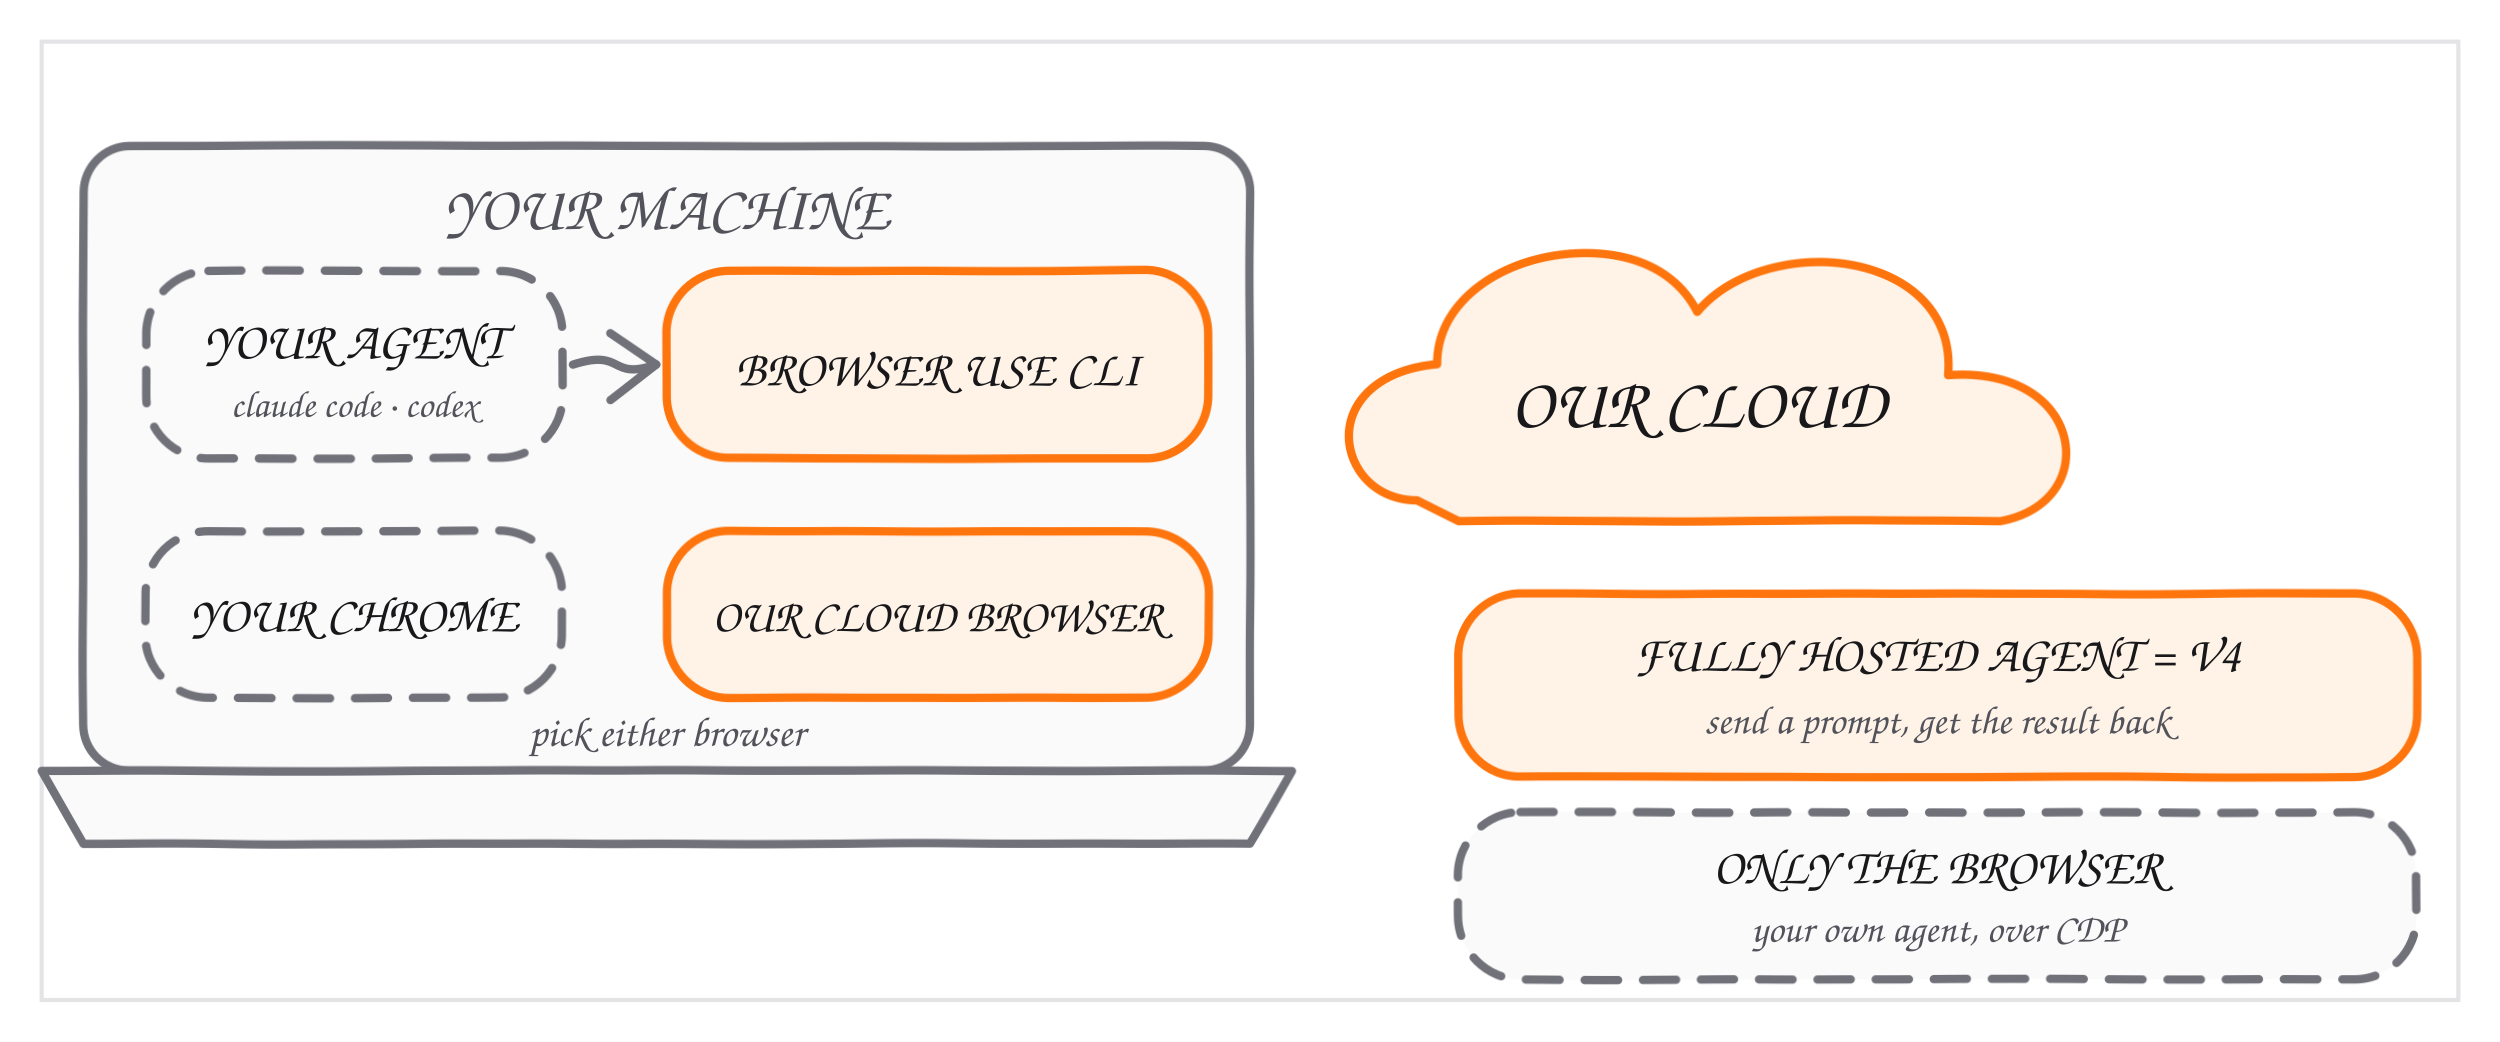
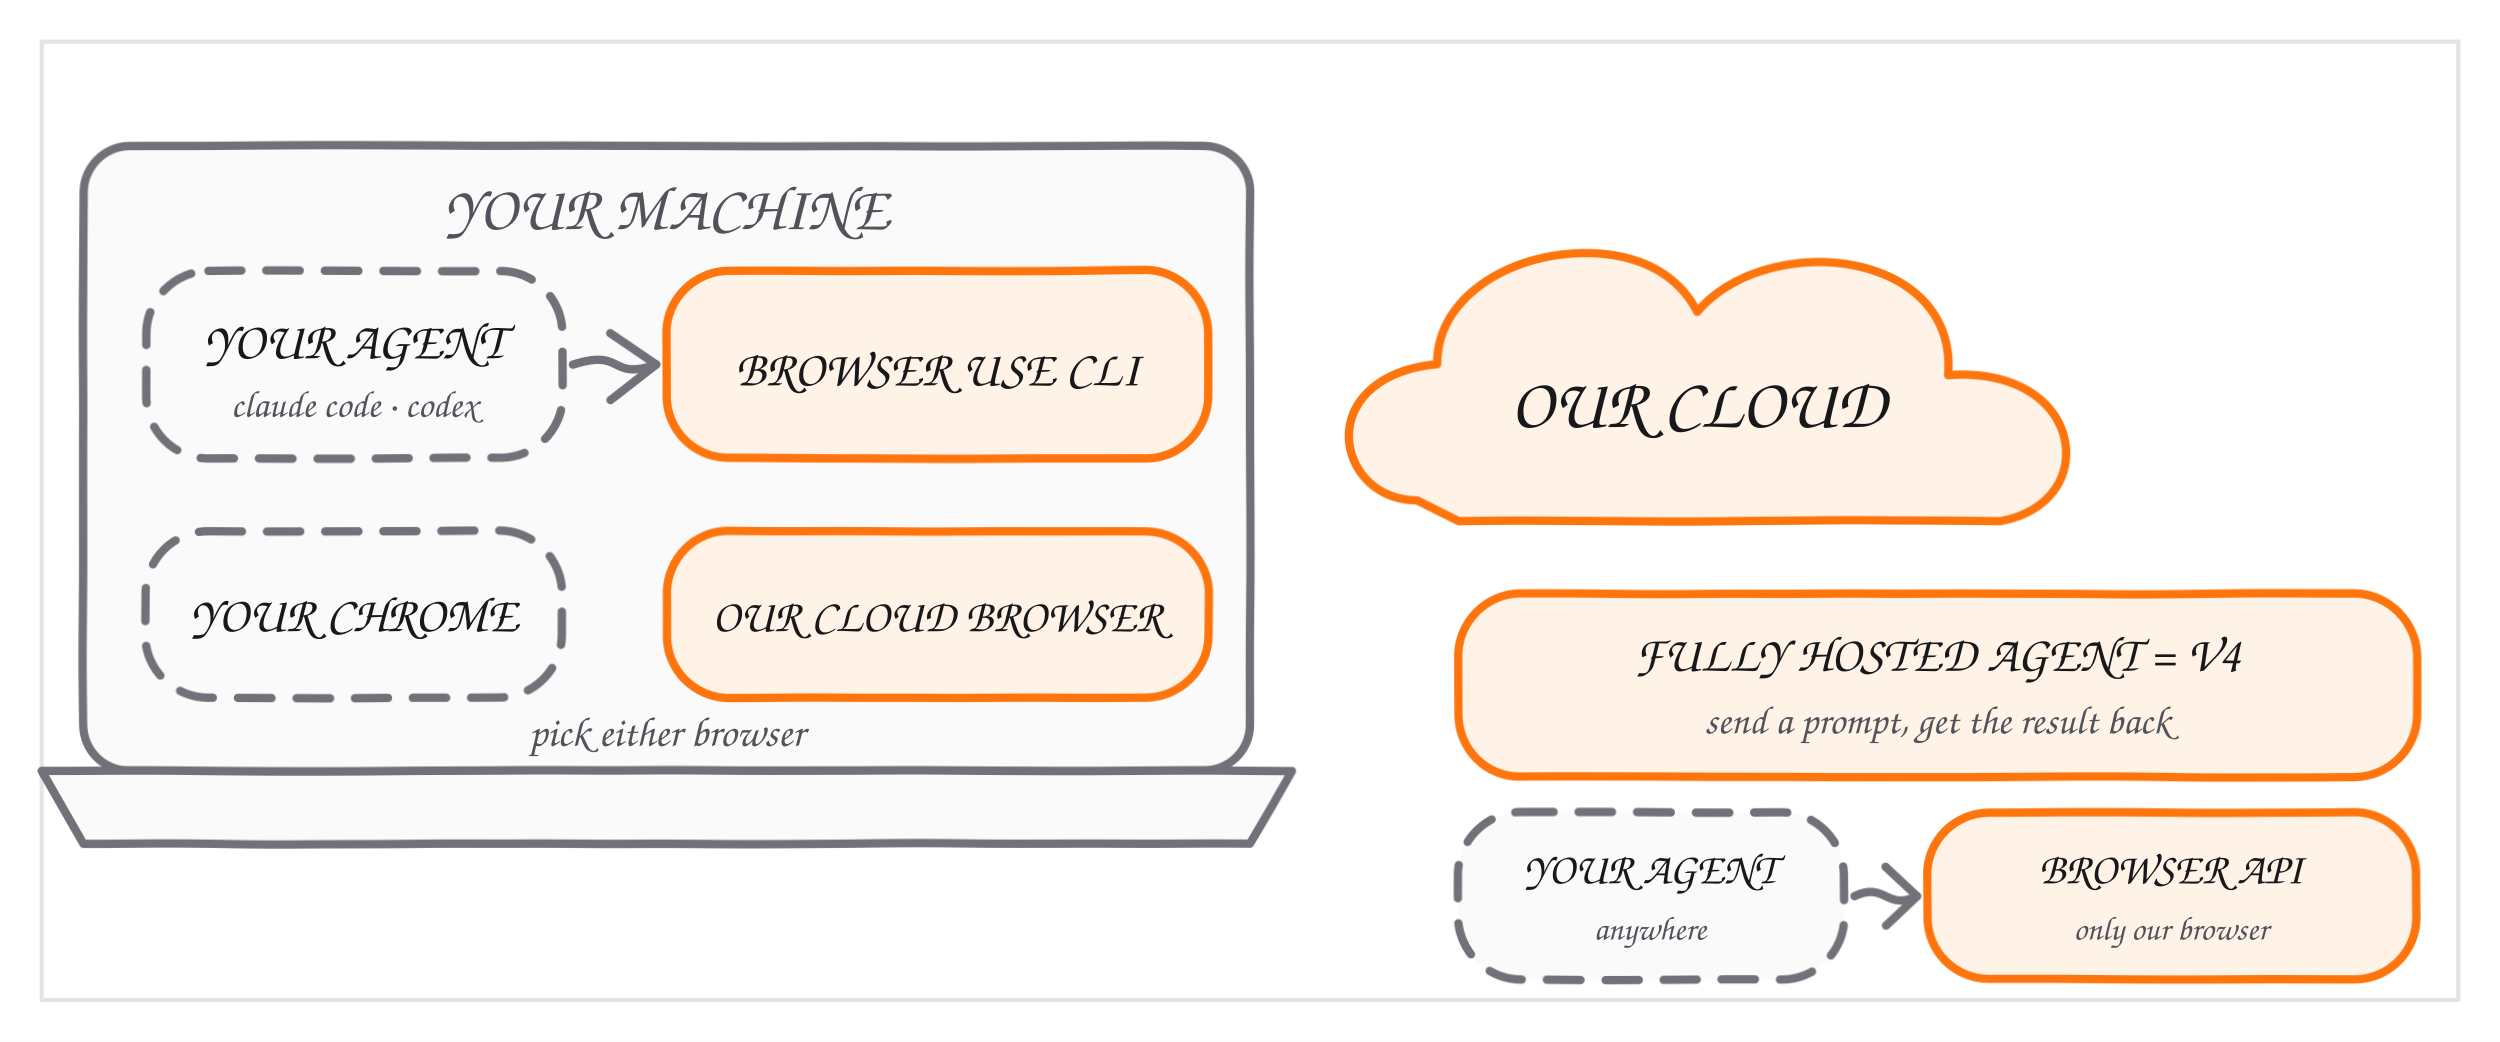
<svg xmlns="http://www.w3.org/2000/svg" width="1200" height="500" viewBox="0 0 1200 500" role="img" aria-labelledby="title desc">
  <defs>
    <filter id="rough">
      <feTurbulence type="fractalNoise" baseFrequency=".01" numOctaves="2" seed="7" result="noise" />
      <feDisplacementMap in="SourceGraphic" in2="noise" scale="1.4" />
    </filter>
  </defs>
  <rect width="1200" height="500" fill="#FFFFFF" />
  <rect x="20" y="20" width="1160" height="460" fill="none" stroke="#E4E4E7" stroke-width="2" />
  <g fill="none" stroke-linecap="round" stroke-linejoin="round" filter="url(#rough)">
    <rect x="40" y="70" width="560" height="300" rx="22" fill="#FAFAFA" stroke="#71717A" stroke-width="4" />
    <path d="M20 370 L620 370 L600 405 L40 405 Z" fill="#FAFAFA" stroke="#71717A" stroke-width="4" />
    <rect x="70" y="130" width="200" height="90" rx="30" fill="#FAFAFA" stroke="#71717A" stroke-width="4" stroke-dasharray="16 12" />
    <path d="M275 175 C300 167 292 183 315 175" stroke="#71717A" stroke-width="4" />
    <path d="M293 160 L315 175 L293 192" stroke="#71717A" stroke-width="4" />
    <rect x="320" y="130" width="260" height="90" rx="30" fill="#FFF3E8" stroke="#FE750E" stroke-width="4" />
    <rect x="70" y="255" width="200" height="80" rx="30" fill="#FAFAFA" stroke="#71717A" stroke-width="4" stroke-dasharray="16 12" />
    <rect x="320" y="255" width="260" height="80" rx="30" fill="#FFF3E8" stroke="#FE750E" stroke-width="4" />
    <path d="M680 240 C640 240 630 180 690 175 C690 120 790 100 815 150 C850 110 940 120 935 180 C1000 175 1010 240 960 250 L700 250 Z" fill="#FFF3E8" stroke="#FE750E" stroke-width="4" />
    <rect x="700" y="285" width="460" height="88" rx="30" fill="#FFF3E8" stroke="#FE750E" stroke-width="4" />
-     <rect x="700" y="390" width="460" height="80" rx="30" fill="#FAFAFA" stroke="#71717A" stroke-width="4" stroke-dasharray="16 12" />
+     <rect x="700" y="390" width="185" height="80" rx="30" fill="#FAFAFA" stroke="#71717A" stroke-width="4" stroke-dasharray="16 12" />
+     <path d="M890 430 C905 423 905 437 920 430" stroke="#71717A" stroke-width="4" />
+     <path d="M905 416 L920 430 L905 444" stroke="#71717A" stroke-width="4" />
+     <rect x="925" y="390" width="235" height="80" rx="30" fill="#FFF3E8" stroke="#FE750E" stroke-width="4" />
  </g>
  <g font-family="Virgil, Comic Sans MS, cursive">
    <text x="320" y="110" font-size="30" fill="#52525B" text-anchor="middle">YOUR MACHINE</text>
    <text x="170" y="172" font-size="25" fill="#18181B" text-anchor="middle">YOUR AGENT</text>
    <text x="170" y="200" font-size="18" fill="#52525B" text-anchor="middle">claude code · codex</text>
    <text x="450" y="185" font-size="24" fill="#18181B" text-anchor="middle">BROWSER USE CLI</text>
    <text x="170" y="303" font-size="24" fill="#18181B" text-anchor="middle">YOUR CHROME</text>
    <text x="450" y="303" font-size="22" fill="#18181B" text-anchor="middle">OUR CLOUD BROWSER</text>
    <text x="320" y="358" font-size="20" fill="#52525B" text-anchor="middle">pick either browser</text>
    <text x="815" y="205" font-size="34" fill="#18181B" text-anchor="middle">OUR CLOUD</text>
    <text x="930" y="322" font-size="24" fill="#18181B" text-anchor="middle">FULLY HOSTED AGENT = V4</text>
    <text x="930" y="352" font-size="19" fill="#52525B" text-anchor="middle">send a prompt, get the result back</text>
-     <text x="930" y="424" font-size="24" fill="#18181B" text-anchor="middle">ONLY THE BROWSER</text>
-     <text x="930" y="452" font-size="19" fill="#52525B" text-anchor="middle">your own agent, over CDP</text>
+     <text x="792" y="424" font-size="21" fill="#18181B" text-anchor="middle">YOUR AGENT</text>
+     <text x="792" y="451" font-size="16" fill="#52525B" text-anchor="middle">anywhere</text>
+     <text x="1042" y="424" font-size="21" fill="#18181B" text-anchor="middle">BROWSER API</text>
+     <text x="1042" y="451" font-size="16" fill="#52525B" text-anchor="middle">only our browser</text>
  </g>
</svg>
